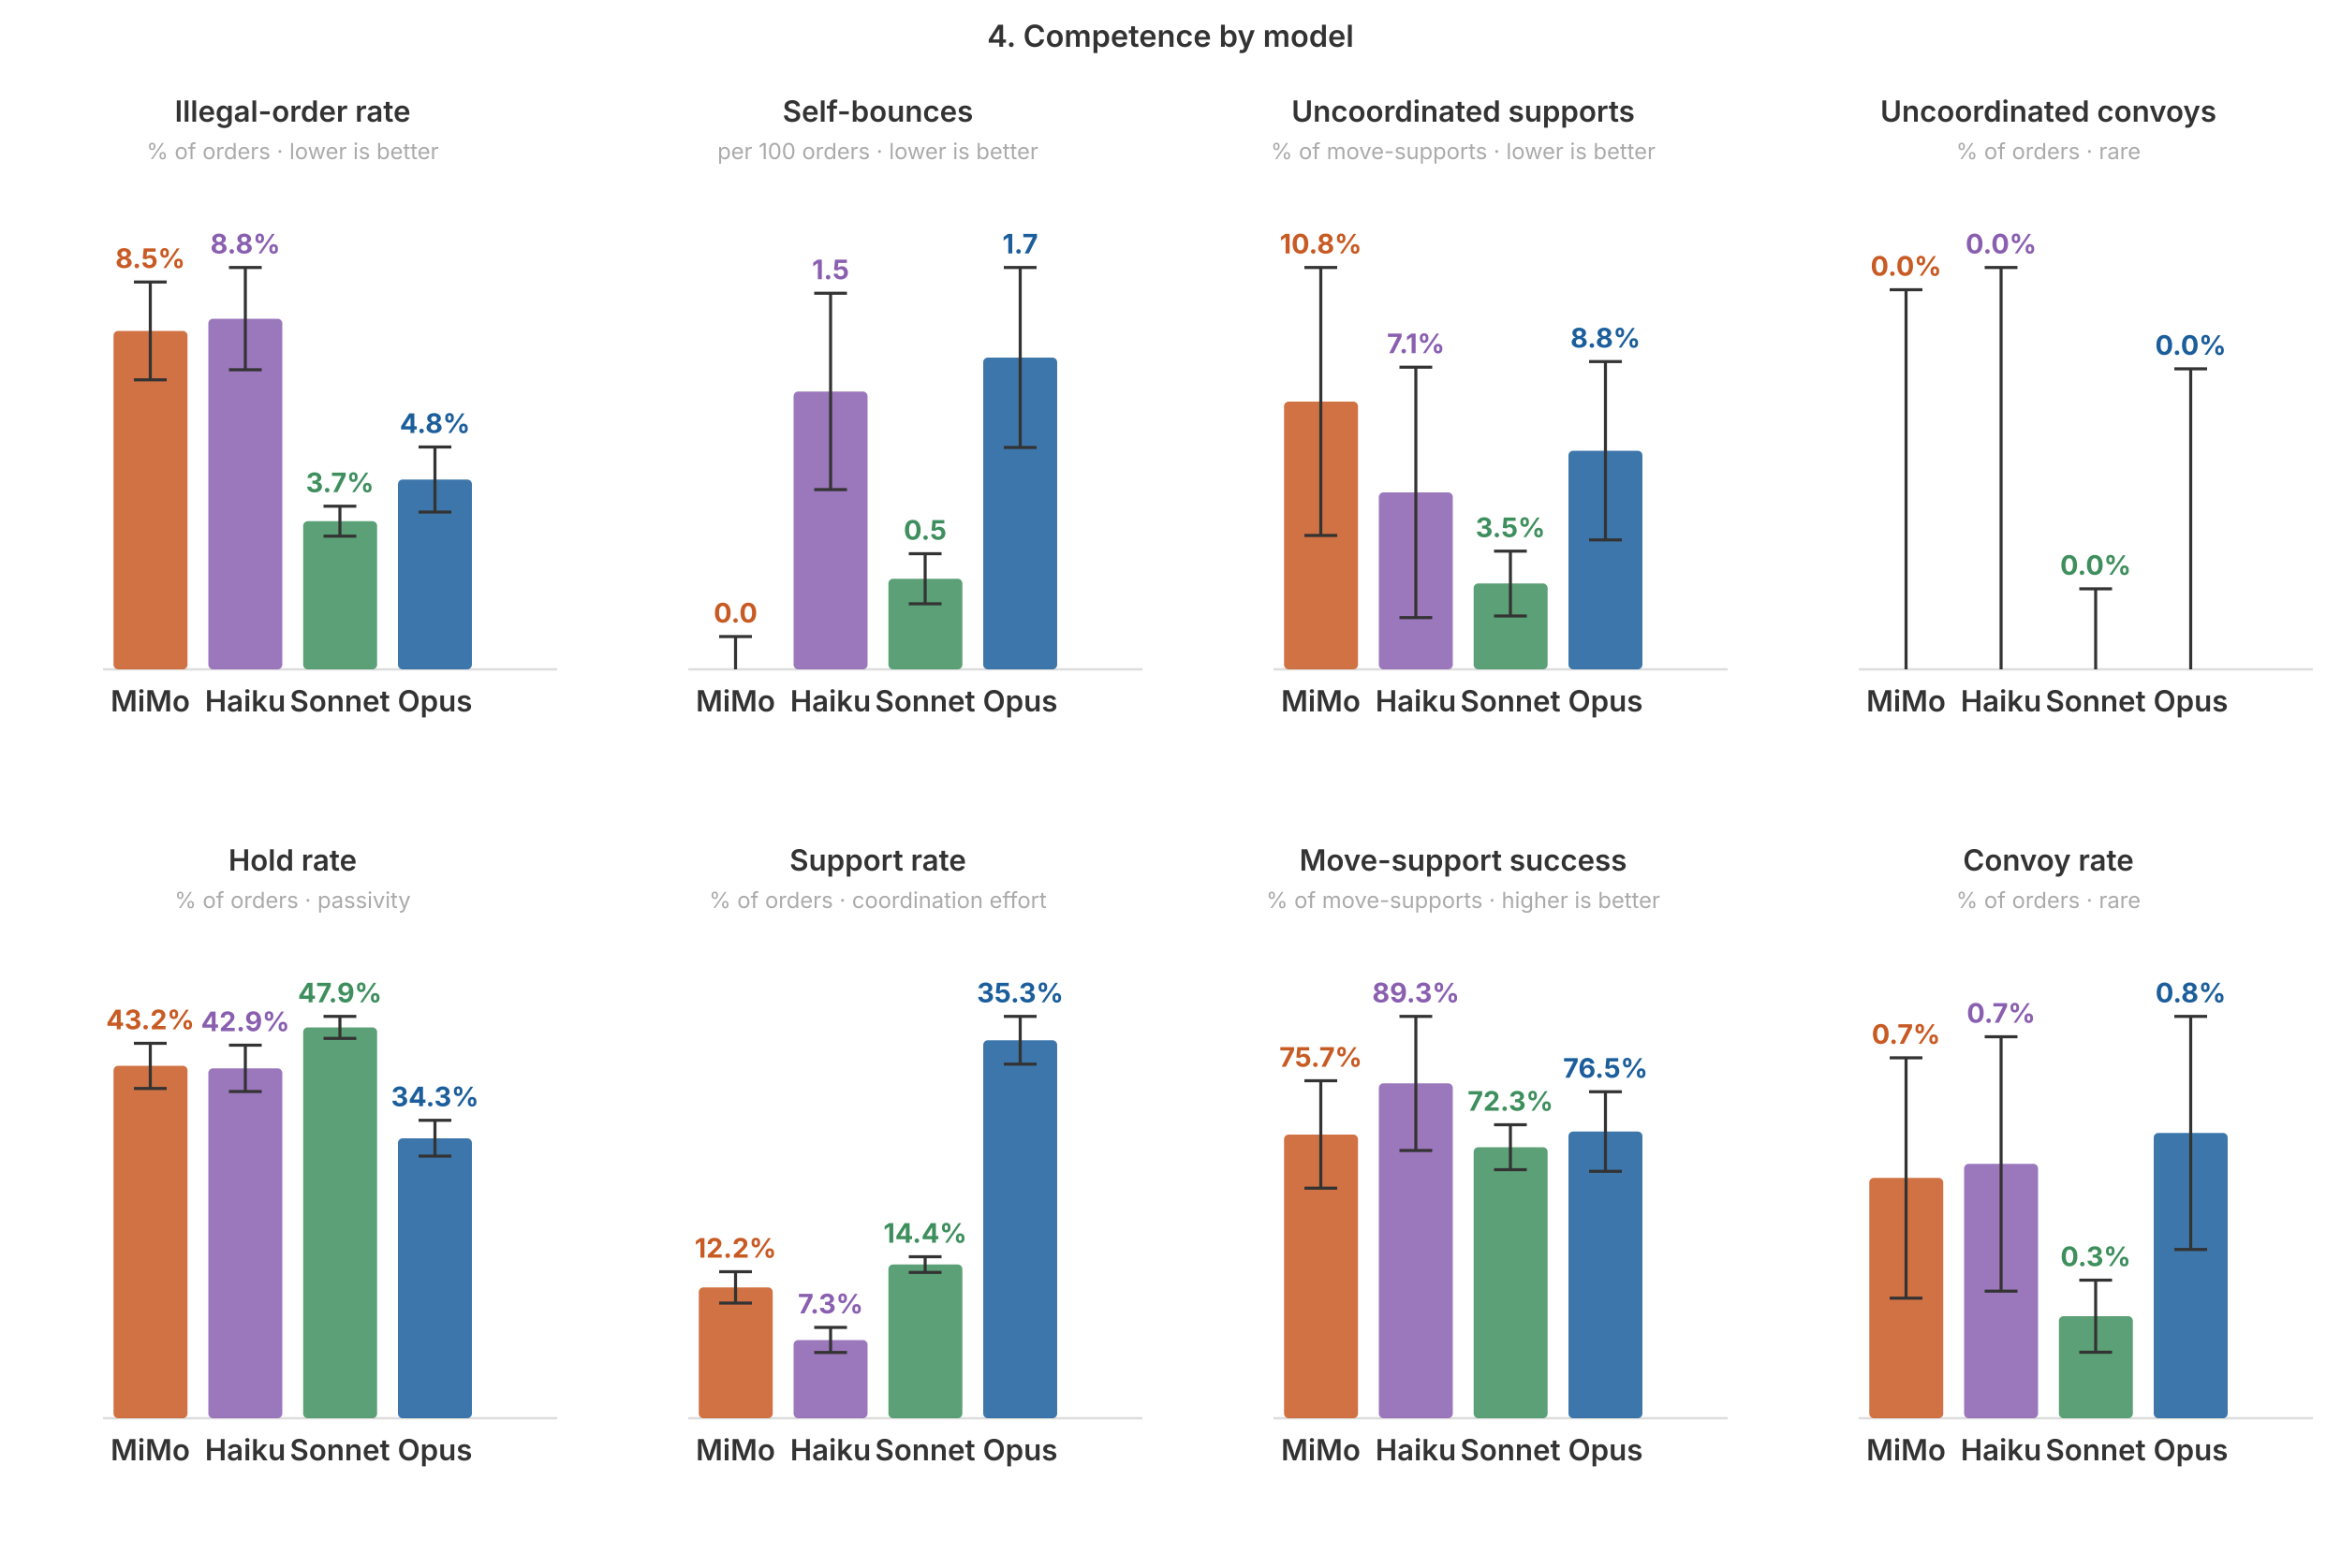
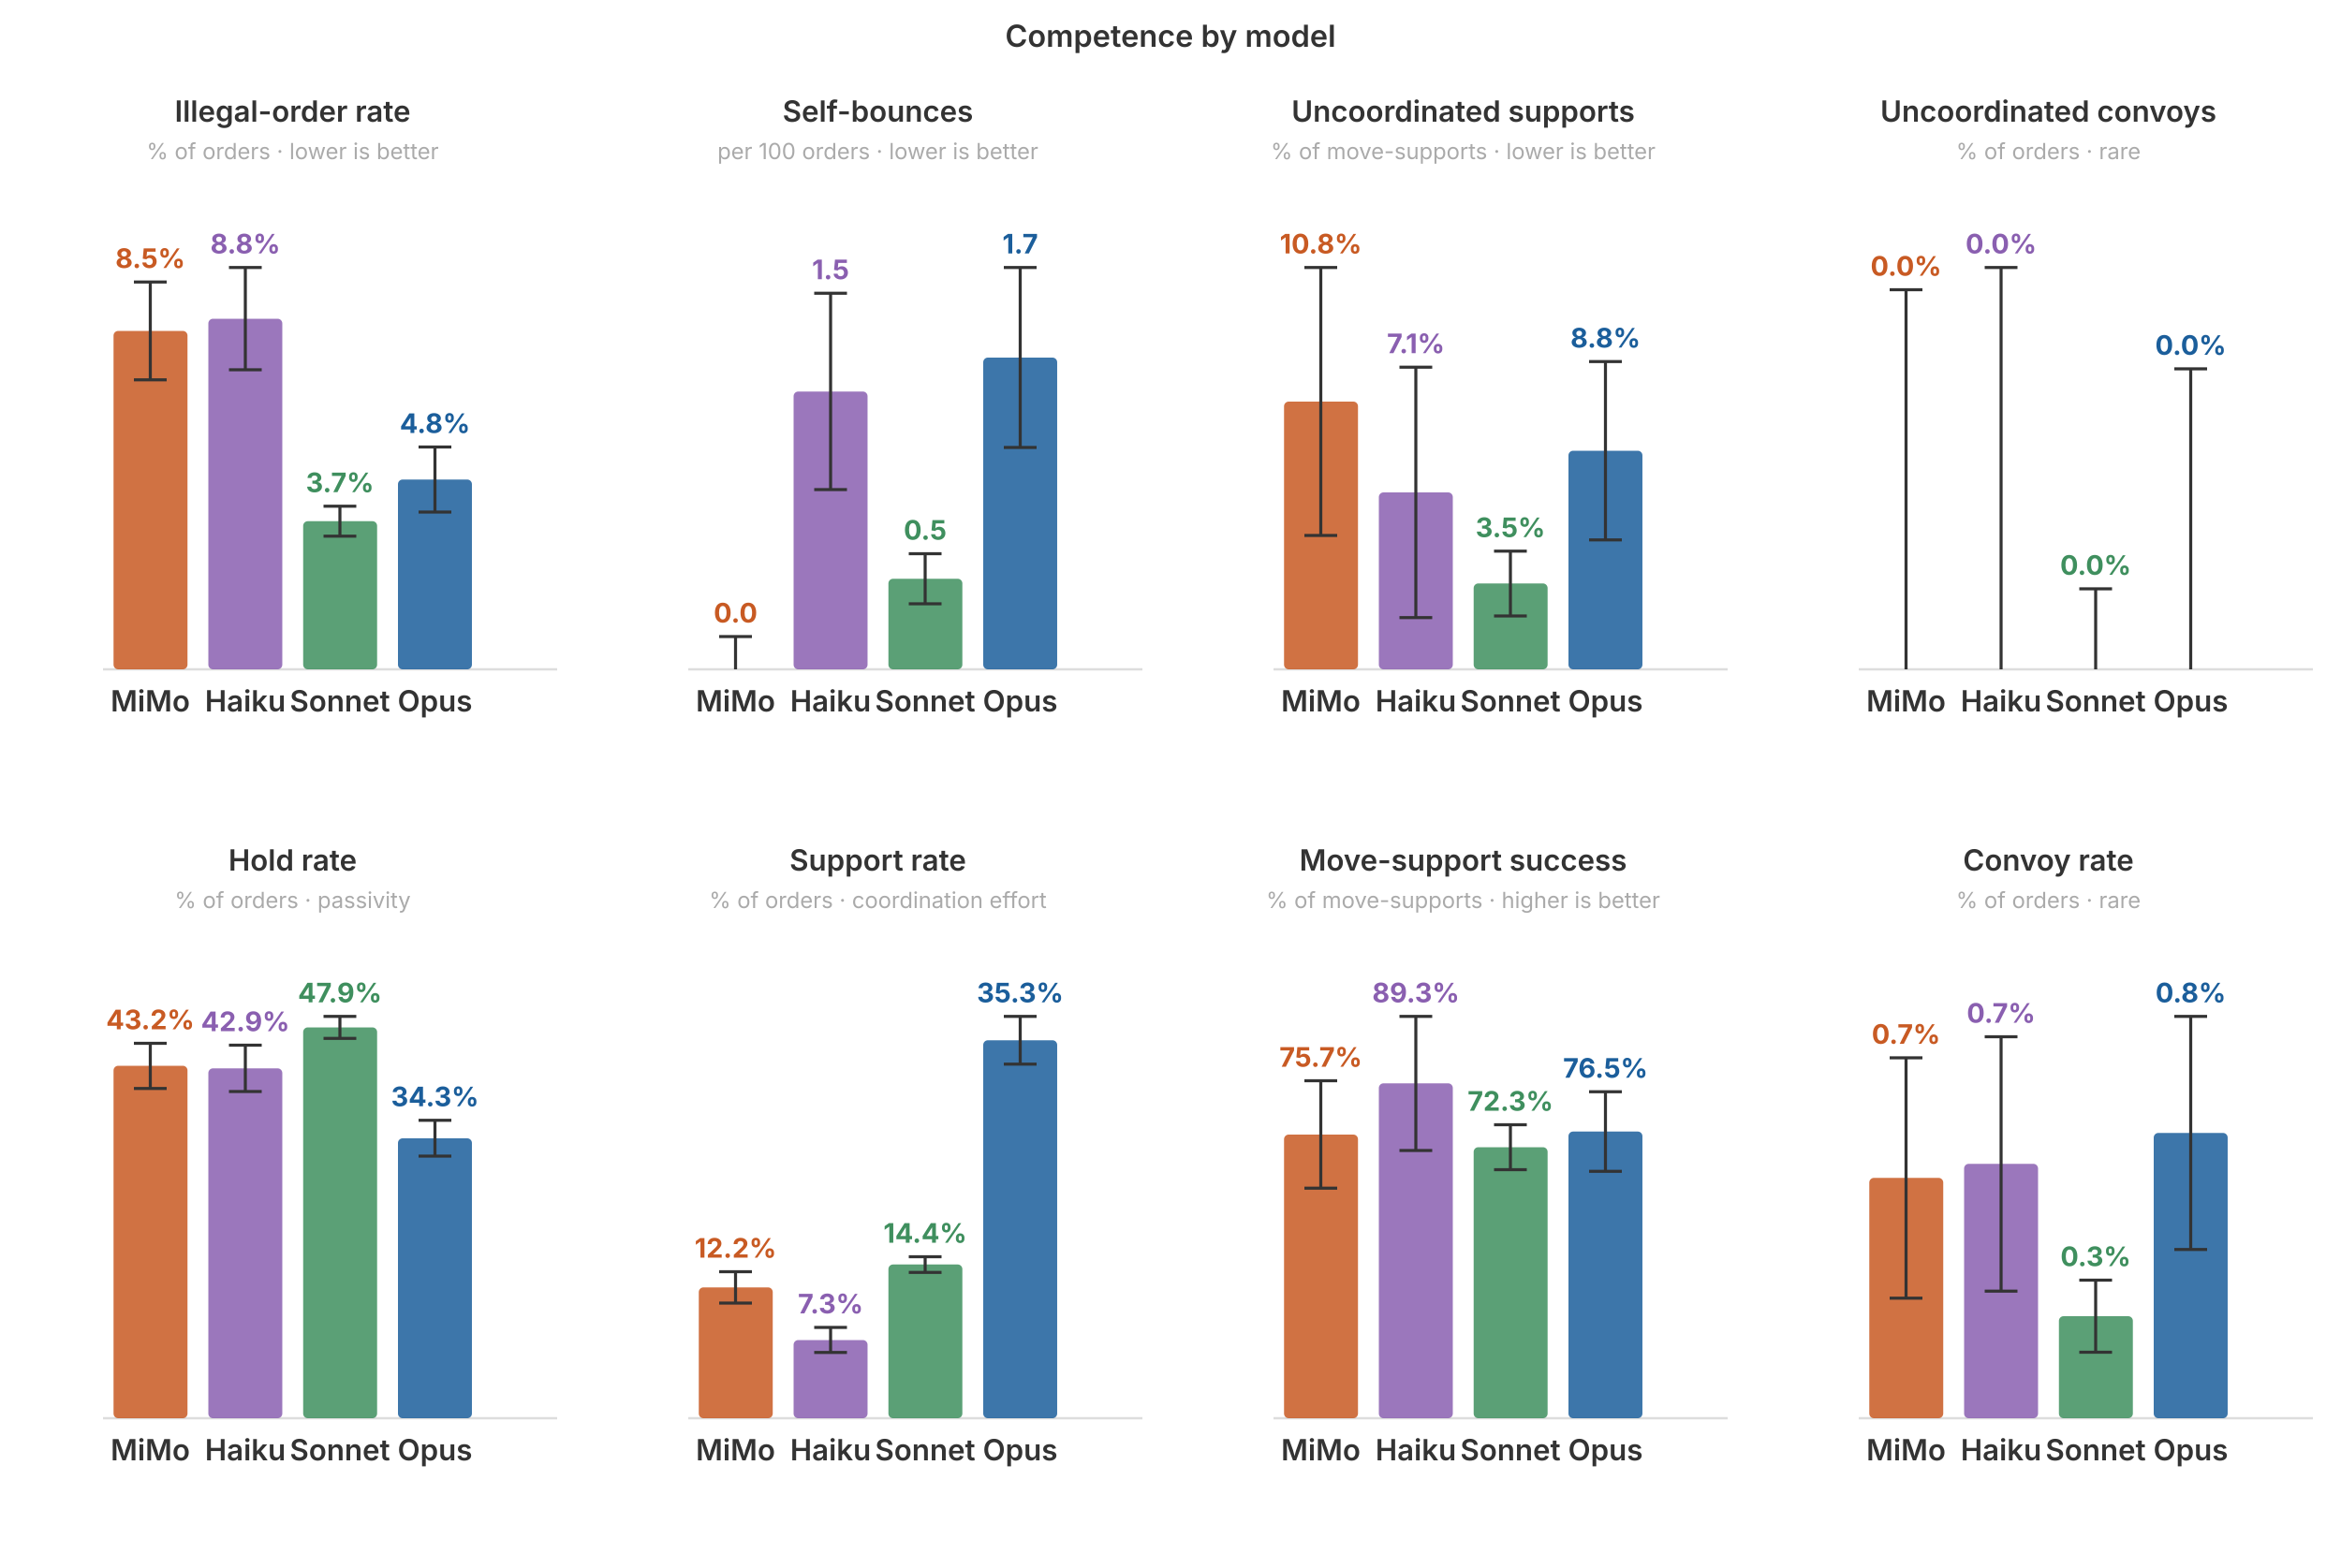
<svg xmlns="http://www.w3.org/2000/svg" viewBox="0 0 1000 670" font-family="-apple-system, system-ui, sans-serif" width="1000" height="670">
-   <text x="500" y="20" text-anchor="middle" font-size="13" font-weight="600" fill="#333">4. Competence by model</text>
+   <text x="500" y="20" text-anchor="middle" font-size="13" font-weight="600" fill="#333">Competence by model</text>
  <text x="125" y="52" text-anchor="middle" font-size="12.5" font-weight="600" fill="#333">Illegal-order rate</text>
  <text x="125" y="68" text-anchor="middle" font-size="9.5" fill="#aaa">% of orders · lower is better</text>
  <line x1="44" y1="286" x2="238" y2="286" stroke="#ddd" stroke-width="1" />
  <rect x="48.5" y="141.4" width="31.59" height="144.6" rx="2" fill="#c85a23" fill-opacity="0.85" />
  <line x1="64.2" y1="120.5" x2="64.2" y2="162.3" stroke="#333" stroke-width="1.3" />
  <line x1="57.2" y1="120.5" x2="71.2" y2="120.5" stroke="#333" stroke-width="1.3" />
  <line x1="57.2" y1="162.3" x2="71.2" y2="162.3" stroke="#333" stroke-width="1.3" />
  <text x="64.2" y="114.5" text-anchor="middle" font-size="11.5" font-weight="700" fill="#c85a23">8.5%</text>
  <text x="64.2" y="304.0" text-anchor="middle" font-size="12.5" font-weight="600" fill="#333">MiMo</text>
  <rect x="89.0" y="136.2" width="31.59" height="149.8" rx="2" fill="#8a5fb0" fill-opacity="0.85" />
  <line x1="104.8" y1="114.3" x2="104.8" y2="158.0" stroke="#333" stroke-width="1.3" />
  <line x1="97.8" y1="114.3" x2="111.8" y2="114.3" stroke="#333" stroke-width="1.3" />
  <line x1="97.8" y1="158.0" x2="111.8" y2="158.0" stroke="#333" stroke-width="1.3" />
  <text x="104.8" y="108.3" text-anchor="middle" font-size="11.5" font-weight="700" fill="#8a5fb0">8.8%</text>
  <text x="104.8" y="304.0" text-anchor="middle" font-size="12.5" font-weight="600" fill="#333">Haiku</text>
  <rect x="129.5" y="222.7" width="31.59" height="63.3" rx="2" fill="#3f8f5e" fill-opacity="0.85" />
  <line x1="145.2" y1="216.3" x2="145.2" y2="229.1" stroke="#333" stroke-width="1.3" />
  <line x1="138.2" y1="216.3" x2="152.2" y2="216.3" stroke="#333" stroke-width="1.3" />
  <line x1="138.2" y1="229.1" x2="152.2" y2="229.1" stroke="#333" stroke-width="1.3" />
  <text x="145.2" y="210.3" text-anchor="middle" font-size="11.5" font-weight="700" fill="#3f8f5e">3.7%</text>
  <text x="145.2" y="304.0" text-anchor="middle" font-size="12.5" font-weight="600" fill="#333">Sonnet</text>
  <rect x="170.0" y="204.9" width="31.59" height="81.1" rx="2" fill="#1b5e9b" fill-opacity="0.85" />
  <line x1="185.8" y1="191.0" x2="185.8" y2="218.8" stroke="#333" stroke-width="1.3" />
  <line x1="178.8" y1="191.0" x2="192.8" y2="191.0" stroke="#333" stroke-width="1.3" />
  <line x1="178.8" y1="218.8" x2="192.8" y2="218.8" stroke="#333" stroke-width="1.3" />
  <text x="185.8" y="185.0" text-anchor="middle" font-size="11.5" font-weight="700" fill="#1b5e9b">4.8%</text>
  <text x="185.8" y="304.0" text-anchor="middle" font-size="12.5" font-weight="600" fill="#333">Opus</text>
  <text x="375" y="52" text-anchor="middle" font-size="12.5" font-weight="600" fill="#333">Self-bounces</text>
  <text x="375" y="68" text-anchor="middle" font-size="9.5" fill="#aaa">per 100 orders · lower is better</text>
  <line x1="294" y1="286" x2="488" y2="286" stroke="#ddd" stroke-width="1" />
  <rect x="298.5" y="286.0" width="31.59" height="0.0" rx="2" fill="#c85a23" fill-opacity="0.85" />
  <line x1="314.2" y1="272.0" x2="314.2" y2="286.0" stroke="#333" stroke-width="1.3" />
  <line x1="307.2" y1="272.0" x2="321.2" y2="272.0" stroke="#333" stroke-width="1.3" />
  <text x="314.2" y="266.0" text-anchor="middle" font-size="11.5" font-weight="700" fill="#c85a23">0.0</text>
  <text x="314.2" y="304.0" text-anchor="middle" font-size="12.5" font-weight="600" fill="#333">MiMo</text>
  <rect x="339.0" y="167.3" width="31.59" height="118.7" rx="2" fill="#8a5fb0" fill-opacity="0.85" />
  <line x1="354.8" y1="125.3" x2="354.8" y2="209.2" stroke="#333" stroke-width="1.3" />
  <line x1="347.8" y1="125.3" x2="361.8" y2="125.3" stroke="#333" stroke-width="1.3" />
  <line x1="347.8" y1="209.2" x2="361.8" y2="209.2" stroke="#333" stroke-width="1.3" />
  <text x="354.8" y="119.3" text-anchor="middle" font-size="11.5" font-weight="700" fill="#8a5fb0">1.5</text>
  <text x="354.8" y="304.0" text-anchor="middle" font-size="12.5" font-weight="600" fill="#333">Haiku</text>
  <rect x="379.5" y="247.3" width="31.59" height="38.7" rx="2" fill="#3f8f5e" fill-opacity="0.85" />
  <line x1="395.2" y1="236.6" x2="395.2" y2="258.0" stroke="#333" stroke-width="1.3" />
  <line x1="388.2" y1="236.6" x2="402.2" y2="236.6" stroke="#333" stroke-width="1.3" />
  <line x1="388.2" y1="258.0" x2="402.2" y2="258.0" stroke="#333" stroke-width="1.3" />
  <text x="395.2" y="230.6" text-anchor="middle" font-size="11.5" font-weight="700" fill="#3f8f5e">0.5</text>
  <text x="395.2" y="304.0" text-anchor="middle" font-size="12.5" font-weight="600" fill="#333">Sonnet</text>
  <rect x="420.0" y="152.8" width="31.59" height="133.2" rx="2" fill="#1b5e9b" fill-opacity="0.85" />
  <line x1="435.8" y1="114.3" x2="435.8" y2="191.2" stroke="#333" stroke-width="1.3" />
  <line x1="428.8" y1="114.3" x2="442.8" y2="114.3" stroke="#333" stroke-width="1.3" />
  <line x1="428.8" y1="191.2" x2="442.8" y2="191.2" stroke="#333" stroke-width="1.3" />
  <text x="435.8" y="108.3" text-anchor="middle" font-size="11.5" font-weight="700" fill="#1b5e9b">1.7</text>
  <text x="435.8" y="304.0" text-anchor="middle" font-size="12.5" font-weight="600" fill="#333">Opus</text>
  <text x="625" y="52" text-anchor="middle" font-size="12.5" font-weight="600" fill="#333">Uncoordinated supports</text>
  <text x="625" y="68" text-anchor="middle" font-size="9.5" fill="#aaa">% of move-supports · lower is better</text>
  <line x1="544" y1="286" x2="738" y2="286" stroke="#ddd" stroke-width="1" />
  <rect x="548.5" y="171.6" width="31.59" height="114.4" rx="2" fill="#c85a23" fill-opacity="0.85" />
  <line x1="564.2" y1="114.3" x2="564.2" y2="228.8" stroke="#333" stroke-width="1.3" />
  <line x1="557.2" y1="114.3" x2="571.2" y2="114.3" stroke="#333" stroke-width="1.3" />
  <line x1="557.2" y1="228.8" x2="571.2" y2="228.8" stroke="#333" stroke-width="1.3" />
  <text x="564.2" y="108.3" text-anchor="middle" font-size="11.5" font-weight="700" fill="#c85a23">10.8%</text>
  <text x="564.2" y="304.0" text-anchor="middle" font-size="12.5" font-weight="600" fill="#333">MiMo</text>
  <rect x="589.0" y="210.4" width="31.59" height="75.6" rx="2" fill="#8a5fb0" fill-opacity="0.85" />
  <line x1="604.8" y1="156.9" x2="604.8" y2="263.9" stroke="#333" stroke-width="1.3" />
  <line x1="597.8" y1="156.9" x2="611.8" y2="156.9" stroke="#333" stroke-width="1.3" />
  <line x1="597.8" y1="263.9" x2="611.8" y2="263.9" stroke="#333" stroke-width="1.3" />
  <text x="604.8" y="150.9" text-anchor="middle" font-size="11.5" font-weight="700" fill="#8a5fb0">7.1%</text>
  <text x="604.8" y="304.0" text-anchor="middle" font-size="12.5" font-weight="600" fill="#333">Haiku</text>
  <rect x="629.5" y="249.3" width="31.59" height="36.7" rx="2" fill="#3f8f5e" fill-opacity="0.85" />
  <line x1="645.2" y1="235.5" x2="645.2" y2="263.2" stroke="#333" stroke-width="1.3" />
  <line x1="638.2" y1="235.5" x2="652.2" y2="235.5" stroke="#333" stroke-width="1.3" />
  <line x1="638.2" y1="263.2" x2="652.2" y2="263.2" stroke="#333" stroke-width="1.3" />
  <text x="645.2" y="229.5" text-anchor="middle" font-size="11.5" font-weight="700" fill="#3f8f5e">3.5%</text>
  <text x="645.2" y="304.0" text-anchor="middle" font-size="12.5" font-weight="600" fill="#333">Sonnet</text>
  <rect x="670.0" y="192.6" width="31.59" height="93.4" rx="2" fill="#1b5e9b" fill-opacity="0.85" />
  <line x1="685.8" y1="154.5" x2="685.8" y2="230.7" stroke="#333" stroke-width="1.3" />
  <line x1="678.8" y1="154.5" x2="692.8" y2="154.5" stroke="#333" stroke-width="1.3" />
  <line x1="678.8" y1="230.7" x2="692.8" y2="230.7" stroke="#333" stroke-width="1.3" />
  <text x="685.8" y="148.5" text-anchor="middle" font-size="11.5" font-weight="700" fill="#1b5e9b">8.8%</text>
  <text x="685.8" y="304.0" text-anchor="middle" font-size="12.5" font-weight="600" fill="#333">Opus</text>
  <text x="875" y="52" text-anchor="middle" font-size="12.5" font-weight="600" fill="#333">Uncoordinated convoys</text>
  <text x="875" y="68" text-anchor="middle" font-size="9.5" fill="#aaa">% of orders · rare</text>
  <line x1="794" y1="286" x2="988" y2="286" stroke="#ddd" stroke-width="1" />
  <rect x="798.5" y="286.0" width="31.59" height="0.0" rx="2" fill="#c85a23" fill-opacity="0.85" />
  <line x1="814.2" y1="123.8" x2="814.2" y2="286.0" stroke="#333" stroke-width="1.3" />
  <line x1="807.2" y1="123.8" x2="821.2" y2="123.8" stroke="#333" stroke-width="1.3" />
  <text x="814.2" y="117.8" text-anchor="middle" font-size="11.5" font-weight="700" fill="#c85a23">0.0%</text>
  <text x="814.2" y="304.0" text-anchor="middle" font-size="12.5" font-weight="600" fill="#333">MiMo</text>
  <rect x="839.0" y="286.0" width="31.59" height="0.0" rx="2" fill="#8a5fb0" fill-opacity="0.85" />
  <line x1="854.8" y1="114.3" x2="854.8" y2="286.0" stroke="#333" stroke-width="1.3" />
  <line x1="847.8" y1="114.3" x2="861.8" y2="114.3" stroke="#333" stroke-width="1.3" />
  <text x="854.8" y="108.3" text-anchor="middle" font-size="11.5" font-weight="700" fill="#8a5fb0">0.0%</text>
  <text x="854.8" y="304.0" text-anchor="middle" font-size="12.5" font-weight="600" fill="#333">Haiku</text>
  <rect x="879.5" y="286.0" width="31.59" height="0.0" rx="2" fill="#3f8f5e" fill-opacity="0.85" />
  <line x1="895.2" y1="251.6" x2="895.2" y2="286.0" stroke="#333" stroke-width="1.3" />
  <line x1="888.2" y1="251.6" x2="902.2" y2="251.6" stroke="#333" stroke-width="1.3" />
  <text x="895.2" y="245.6" text-anchor="middle" font-size="11.5" font-weight="700" fill="#3f8f5e">0.0%</text>
  <text x="895.2" y="304.0" text-anchor="middle" font-size="12.5" font-weight="600" fill="#333">Sonnet</text>
  <rect x="920.0" y="286.0" width="31.59" height="0.0" rx="2" fill="#1b5e9b" fill-opacity="0.85" />
  <line x1="935.8" y1="157.6" x2="935.8" y2="286.0" stroke="#333" stroke-width="1.3" />
  <line x1="928.8" y1="157.6" x2="942.8" y2="157.6" stroke="#333" stroke-width="1.3" />
  <text x="935.8" y="151.6" text-anchor="middle" font-size="11.5" font-weight="700" fill="#1b5e9b">0.0%</text>
  <text x="935.8" y="304.0" text-anchor="middle" font-size="12.5" font-weight="600" fill="#333">Opus</text>
  <text x="125" y="372" text-anchor="middle" font-size="12.5" font-weight="600" fill="#333">Hold rate</text>
  <text x="125" y="388" text-anchor="middle" font-size="9.5" fill="#aaa">% of orders · passivity</text>
  <line x1="44" y1="606" x2="238" y2="606" stroke="#ddd" stroke-width="1" />
  <rect x="48.5" y="455.4" width="31.59" height="150.6" rx="2" fill="#c85a23" fill-opacity="0.85" />
  <line x1="64.2" y1="445.8" x2="64.2" y2="465.1" stroke="#333" stroke-width="1.3" />
  <line x1="57.2" y1="445.8" x2="71.2" y2="445.8" stroke="#333" stroke-width="1.3" />
  <line x1="57.2" y1="465.1" x2="71.2" y2="465.1" stroke="#333" stroke-width="1.3" />
  <text x="64.2" y="439.8" text-anchor="middle" font-size="11.5" font-weight="700" fill="#c85a23">43.2%</text>
  <text x="64.2" y="624.0" text-anchor="middle" font-size="12.5" font-weight="600" fill="#333">MiMo</text>
  <rect x="89.0" y="456.5" width="31.59" height="149.5" rx="2" fill="#8a5fb0" fill-opacity="0.85" />
  <line x1="104.8" y1="446.6" x2="104.8" y2="466.4" stroke="#333" stroke-width="1.3" />
  <line x1="97.8" y1="446.6" x2="111.8" y2="446.6" stroke="#333" stroke-width="1.3" />
  <line x1="97.8" y1="466.4" x2="111.8" y2="466.4" stroke="#333" stroke-width="1.3" />
  <text x="104.8" y="440.6" text-anchor="middle" font-size="11.5" font-weight="700" fill="#8a5fb0">42.9%</text>
  <text x="104.8" y="624.0" text-anchor="middle" font-size="12.5" font-weight="600" fill="#333">Haiku</text>
  <rect x="129.5" y="439.0" width="31.59" height="167.0" rx="2" fill="#3f8f5e" fill-opacity="0.85" />
  <line x1="145.2" y1="434.3" x2="145.2" y2="443.7" stroke="#333" stroke-width="1.3" />
  <line x1="138.2" y1="434.3" x2="152.2" y2="434.3" stroke="#333" stroke-width="1.3" />
  <line x1="138.2" y1="443.7" x2="152.2" y2="443.7" stroke="#333" stroke-width="1.3" />
  <text x="145.2" y="428.3" text-anchor="middle" font-size="11.5" font-weight="700" fill="#3f8f5e">47.9%</text>
  <text x="145.2" y="624.0" text-anchor="middle" font-size="12.5" font-weight="600" fill="#333">Sonnet</text>
  <rect x="170.0" y="486.4" width="31.59" height="119.6" rx="2" fill="#1b5e9b" fill-opacity="0.85" />
  <line x1="185.8" y1="478.7" x2="185.8" y2="494.0" stroke="#333" stroke-width="1.3" />
  <line x1="178.8" y1="478.7" x2="192.8" y2="478.7" stroke="#333" stroke-width="1.3" />
  <line x1="178.8" y1="494.0" x2="192.8" y2="494.0" stroke="#333" stroke-width="1.3" />
  <text x="185.8" y="472.7" text-anchor="middle" font-size="11.5" font-weight="700" fill="#1b5e9b">34.3%</text>
  <text x="185.8" y="624.0" text-anchor="middle" font-size="12.5" font-weight="600" fill="#333">Opus</text>
  <text x="375" y="372" text-anchor="middle" font-size="12.5" font-weight="600" fill="#333">Support rate</text>
  <text x="375" y="388" text-anchor="middle" font-size="9.5" fill="#aaa">% of orders · coordination effort</text>
  <line x1="294" y1="606" x2="488" y2="606" stroke="#ddd" stroke-width="1" />
  <rect x="298.5" y="550.1" width="31.59" height="55.9" rx="2" fill="#c85a23" fill-opacity="0.85" />
  <line x1="314.2" y1="543.4" x2="314.2" y2="556.8" stroke="#333" stroke-width="1.3" />
  <line x1="307.2" y1="543.4" x2="321.2" y2="543.4" stroke="#333" stroke-width="1.3" />
  <line x1="307.2" y1="556.8" x2="321.2" y2="556.8" stroke="#333" stroke-width="1.3" />
  <text x="314.2" y="537.4" text-anchor="middle" font-size="11.5" font-weight="700" fill="#c85a23">12.2%</text>
  <text x="314.2" y="624.0" text-anchor="middle" font-size="12.5" font-weight="600" fill="#333">MiMo</text>
  <rect x="339.0" y="572.6" width="31.59" height="33.4" rx="2" fill="#8a5fb0" fill-opacity="0.85" />
  <line x1="354.8" y1="567.2" x2="354.8" y2="577.9" stroke="#333" stroke-width="1.3" />
  <line x1="347.8" y1="567.2" x2="361.8" y2="567.2" stroke="#333" stroke-width="1.3" />
  <line x1="347.8" y1="577.9" x2="361.8" y2="577.9" stroke="#333" stroke-width="1.3" />
  <text x="354.8" y="561.2" text-anchor="middle" font-size="11.5" font-weight="700" fill="#8a5fb0">7.3%</text>
  <text x="354.8" y="624.0" text-anchor="middle" font-size="12.5" font-weight="600" fill="#333">Haiku</text>
  <rect x="379.5" y="540.3" width="31.59" height="65.7" rx="2" fill="#3f8f5e" fill-opacity="0.85" />
  <line x1="395.2" y1="537.0" x2="395.2" y2="543.7" stroke="#333" stroke-width="1.3" />
  <line x1="388.2" y1="537.0" x2="402.2" y2="537.0" stroke="#333" stroke-width="1.3" />
  <line x1="388.2" y1="543.7" x2="402.2" y2="543.7" stroke="#333" stroke-width="1.3" />
  <text x="395.2" y="531.0" text-anchor="middle" font-size="11.5" font-weight="700" fill="#3f8f5e">14.4%</text>
  <text x="395.2" y="624.0" text-anchor="middle" font-size="12.5" font-weight="600" fill="#333">Sonnet</text>
  <rect x="420.0" y="444.5" width="31.59" height="161.5" rx="2" fill="#1b5e9b" fill-opacity="0.85" />
  <line x1="435.8" y1="434.3" x2="435.8" y2="454.7" stroke="#333" stroke-width="1.3" />
  <line x1="428.8" y1="434.3" x2="442.8" y2="434.3" stroke="#333" stroke-width="1.3" />
  <line x1="428.8" y1="454.7" x2="442.8" y2="454.7" stroke="#333" stroke-width="1.3" />
  <text x="435.8" y="428.3" text-anchor="middle" font-size="11.5" font-weight="700" fill="#1b5e9b">35.3%</text>
  <text x="435.8" y="624.0" text-anchor="middle" font-size="12.5" font-weight="600" fill="#333">Opus</text>
  <text x="625" y="372" text-anchor="middle" font-size="12.5" font-weight="600" fill="#333">Move-support success</text>
  <text x="625" y="388" text-anchor="middle" font-size="9.5" fill="#aaa">% of move-supports · higher is better</text>
  <line x1="544" y1="606" x2="738" y2="606" stroke="#ddd" stroke-width="1" />
  <rect x="548.5" y="484.8" width="31.59" height="121.2" rx="2" fill="#c85a23" fill-opacity="0.85" />
  <line x1="564.2" y1="461.8" x2="564.2" y2="507.7" stroke="#333" stroke-width="1.3" />
  <line x1="557.2" y1="461.8" x2="571.2" y2="461.8" stroke="#333" stroke-width="1.3" />
  <line x1="557.2" y1="507.7" x2="571.2" y2="507.7" stroke="#333" stroke-width="1.3" />
  <text x="564.2" y="455.8" text-anchor="middle" font-size="11.5" font-weight="700" fill="#c85a23">75.7%</text>
  <text x="564.2" y="624.0" text-anchor="middle" font-size="12.5" font-weight="600" fill="#333">MiMo</text>
  <rect x="589.0" y="462.9" width="31.59" height="143.1" rx="2" fill="#8a5fb0" fill-opacity="0.85" />
  <line x1="604.8" y1="434.3" x2="604.8" y2="491.6" stroke="#333" stroke-width="1.3" />
  <line x1="597.8" y1="434.3" x2="611.8" y2="434.3" stroke="#333" stroke-width="1.3" />
  <line x1="597.8" y1="491.6" x2="611.8" y2="491.6" stroke="#333" stroke-width="1.3" />
  <text x="604.8" y="428.3" text-anchor="middle" font-size="11.5" font-weight="700" fill="#8a5fb0">89.3%</text>
  <text x="604.8" y="624.0" text-anchor="middle" font-size="12.5" font-weight="600" fill="#333">Haiku</text>
  <rect x="629.5" y="490.2" width="31.59" height="115.8" rx="2" fill="#3f8f5e" fill-opacity="0.85" />
  <line x1="645.2" y1="480.6" x2="645.2" y2="499.8" stroke="#333" stroke-width="1.3" />
  <line x1="638.2" y1="480.6" x2="652.2" y2="480.6" stroke="#333" stroke-width="1.3" />
  <line x1="638.2" y1="499.8" x2="652.2" y2="499.8" stroke="#333" stroke-width="1.3" />
  <text x="645.2" y="474.6" text-anchor="middle" font-size="11.5" font-weight="700" fill="#3f8f5e">72.3%</text>
  <text x="645.2" y="624.0" text-anchor="middle" font-size="12.5" font-weight="600" fill="#333">Sonnet</text>
  <rect x="670.0" y="483.5" width="31.59" height="122.5" rx="2" fill="#1b5e9b" fill-opacity="0.85" />
  <line x1="685.8" y1="466.5" x2="685.8" y2="500.5" stroke="#333" stroke-width="1.3" />
  <line x1="678.8" y1="466.5" x2="692.8" y2="466.5" stroke="#333" stroke-width="1.3" />
  <line x1="678.8" y1="500.5" x2="692.8" y2="500.5" stroke="#333" stroke-width="1.3" />
  <text x="685.8" y="460.5" text-anchor="middle" font-size="11.5" font-weight="700" fill="#1b5e9b">76.5%</text>
  <text x="685.8" y="624.0" text-anchor="middle" font-size="12.5" font-weight="600" fill="#333">Opus</text>
  <text x="875" y="372" text-anchor="middle" font-size="12.5" font-weight="600" fill="#333">Convoy rate</text>
  <text x="875" y="388" text-anchor="middle" font-size="9.5" fill="#aaa">% of orders · rare</text>
  <line x1="794" y1="606" x2="988" y2="606" stroke="#ddd" stroke-width="1" />
  <rect x="798.5" y="503.3" width="31.59" height="102.7" rx="2" fill="#c85a23" fill-opacity="0.85" />
  <line x1="814.2" y1="452.0" x2="814.2" y2="554.7" stroke="#333" stroke-width="1.3" />
  <line x1="807.2" y1="452.0" x2="821.2" y2="452.0" stroke="#333" stroke-width="1.3" />
  <line x1="807.2" y1="554.7" x2="821.2" y2="554.7" stroke="#333" stroke-width="1.3" />
  <text x="814.2" y="446.0" text-anchor="middle" font-size="11.5" font-weight="700" fill="#c85a23">0.7%</text>
  <text x="814.2" y="624.0" text-anchor="middle" font-size="12.5" font-weight="600" fill="#333">MiMo</text>
  <rect x="839.0" y="497.3" width="31.59" height="108.7" rx="2" fill="#8a5fb0" fill-opacity="0.85" />
  <line x1="854.8" y1="443.0" x2="854.8" y2="551.7" stroke="#333" stroke-width="1.3" />
  <line x1="847.8" y1="443.0" x2="861.8" y2="443.0" stroke="#333" stroke-width="1.3" />
  <line x1="847.8" y1="551.7" x2="861.8" y2="551.7" stroke="#333" stroke-width="1.3" />
  <text x="854.8" y="437.0" text-anchor="middle" font-size="11.5" font-weight="700" fill="#8a5fb0">0.7%</text>
  <text x="854.8" y="624.0" text-anchor="middle" font-size="12.5" font-weight="600" fill="#333">Haiku</text>
  <rect x="879.5" y="562.4" width="31.59" height="43.6" rx="2" fill="#3f8f5e" fill-opacity="0.85" />
  <line x1="895.2" y1="547.0" x2="895.2" y2="577.8" stroke="#333" stroke-width="1.3" />
  <line x1="888.2" y1="547.0" x2="902.2" y2="547.0" stroke="#333" stroke-width="1.3" />
  <line x1="888.2" y1="577.8" x2="902.2" y2="577.8" stroke="#333" stroke-width="1.3" />
  <text x="895.2" y="541.0" text-anchor="middle" font-size="11.5" font-weight="700" fill="#3f8f5e">0.3%</text>
  <text x="895.2" y="624.0" text-anchor="middle" font-size="12.5" font-weight="600" fill="#333">Sonnet</text>
  <rect x="920.0" y="484.1" width="31.59" height="121.9" rx="2" fill="#1b5e9b" fill-opacity="0.85" />
  <line x1="935.8" y1="434.3" x2="935.8" y2="533.9" stroke="#333" stroke-width="1.3" />
  <line x1="928.8" y1="434.3" x2="942.8" y2="434.3" stroke="#333" stroke-width="1.3" />
  <line x1="928.8" y1="533.9" x2="942.8" y2="533.9" stroke="#333" stroke-width="1.3" />
  <text x="935.8" y="428.3" text-anchor="middle" font-size="11.5" font-weight="700" fill="#1b5e9b">0.8%</text>
  <text x="935.8" y="624.0" text-anchor="middle" font-size="12.5" font-weight="600" fill="#333">Opus</text>
</svg>
